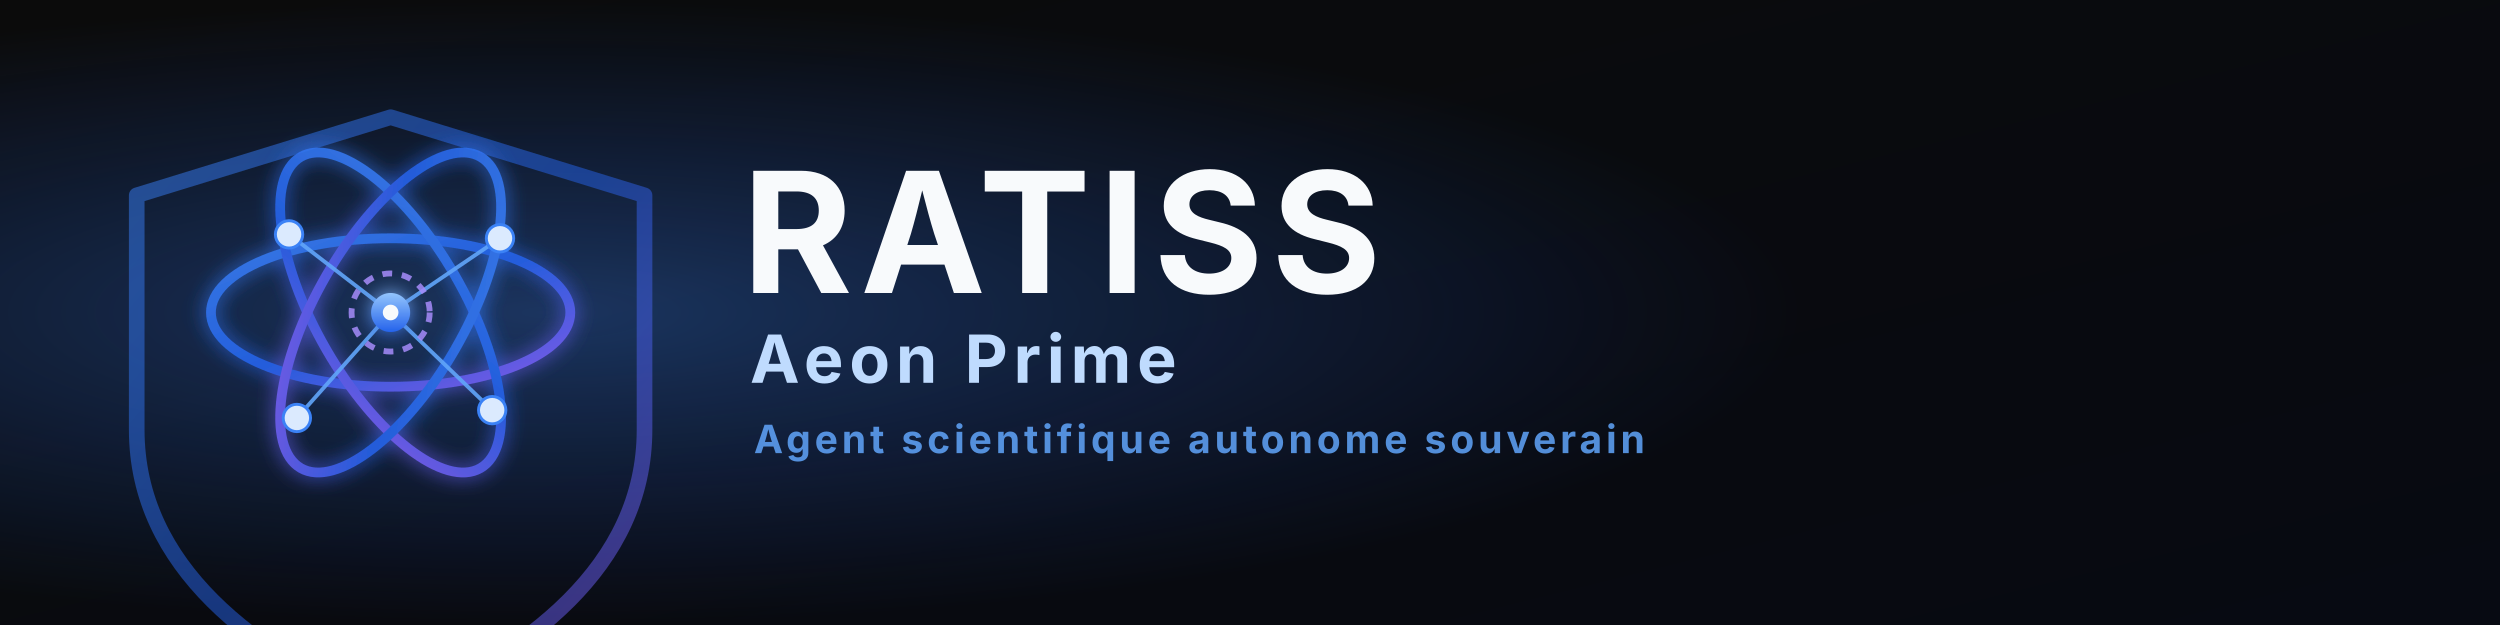
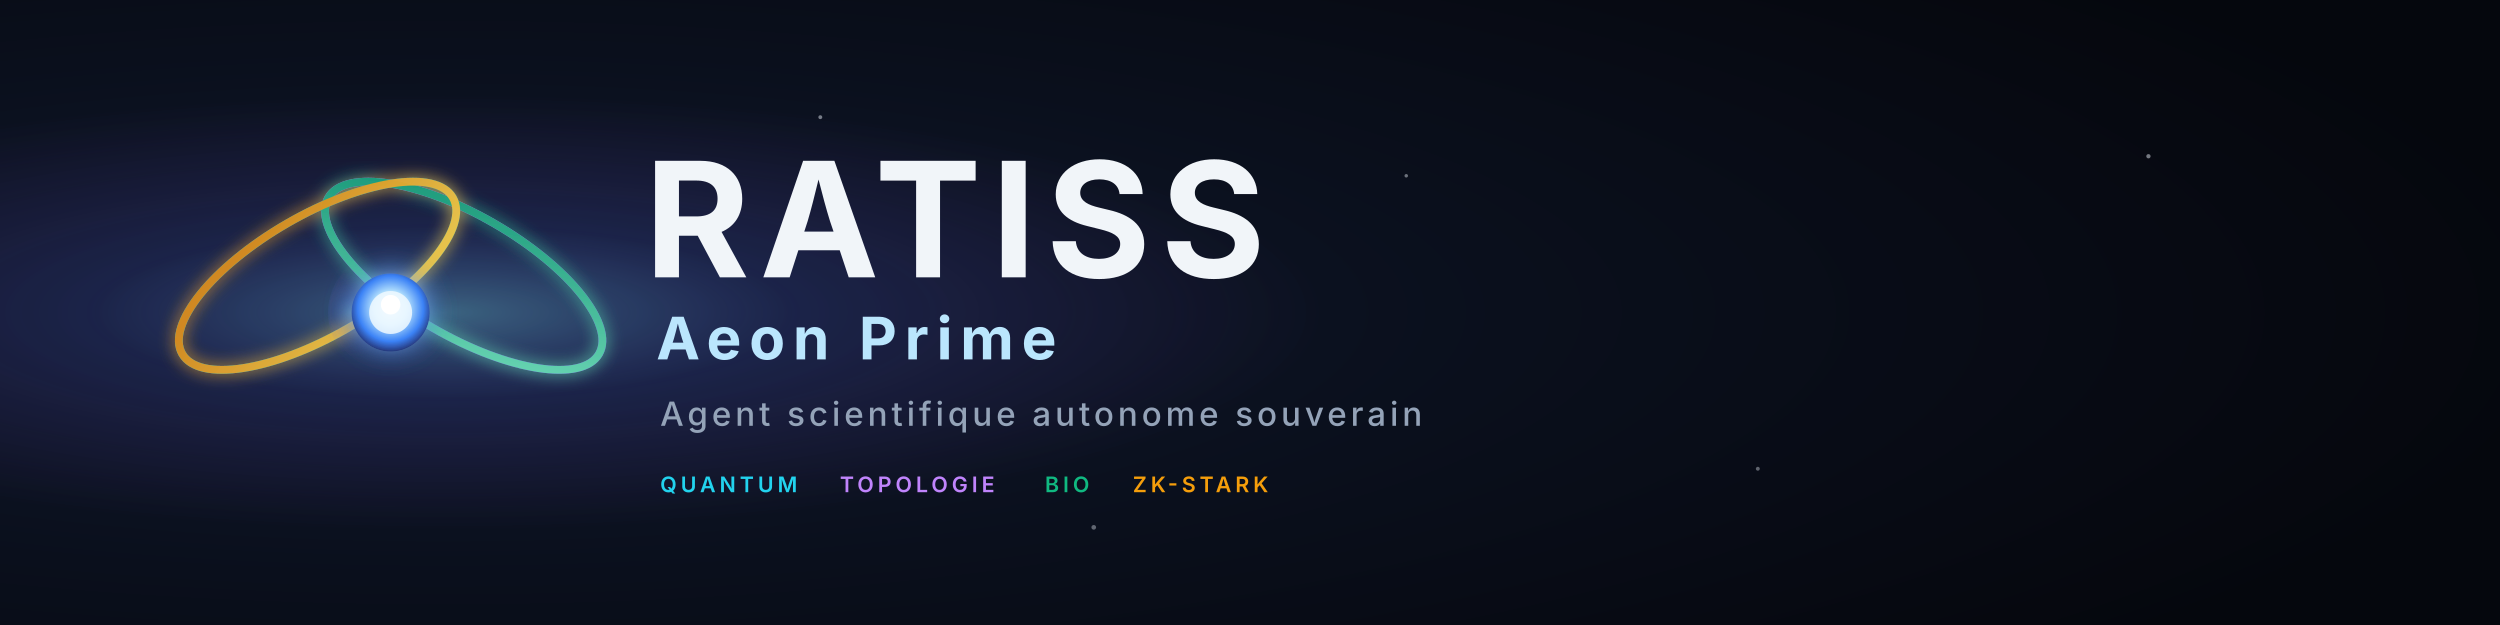
<svg xmlns="http://www.w3.org/2000/svg" viewBox="0 0 1280 320" width="1280" height="320" role="img" aria-label="RATISS Aeon Prime">
  <defs>
-     <linearGradient id="bg" x1="0" y1="0" x2="1" y2="1">
-       <stop offset="0" stop-color="#0b0b0b" />
-       <stop offset="1" stop-color="#070a12" />
+     <radialGradient id="bg" cx="0.18" cy="0.5" r="0.85">
+       <stop offset="0" stop-color="#0f1a2e" />
+       <stop offset="0.5" stop-color="#0a0f1c" />
+       <stop offset="1" stop-color="#05070d" />
+     </radialGradient>
+     <radialGradient id="bloom" cx="0.18" cy="0.5" r="0.35">
+       <stop offset="0" stop-color="#7dd3fc" stop-opacity="0.4" />
+       <stop offset="0.4" stop-color="#6366f1" stop-opacity="0.16" />
+       <stop offset="1" stop-color="#a855f7" stop-opacity="0" />
+     </radialGradient>
+     <linearGradient id="gQuantum" x1="0" y1="0" x2="1" y2="1">
+       <stop offset="0" stop-color="#22d3ee" />
+       <stop offset="1" stop-color="#0891b2" />
    </linearGradient>
-     <linearGradient id="ring" x1="0" y1="0" x2="1" y2="1">
-       <stop offset="0" stop-color="#3b82f6" />
-       <stop offset="0.5" stop-color="#2563eb" />
-       <stop offset="1" stop-color="#8b5cf6" />
+     <linearGradient id="gTopo" x1="0" y1="0" x2="1" y2="1">
+       <stop offset="0" stop-color="#c084fc" />
+       <stop offset="1" stop-color="#7c3aed" />
    </linearGradient>
-     <linearGradient id="core" x1="0" y1="0" x2="0" y2="1">
-       <stop offset="0" stop-color="#93c5fd" />
-       <stop offset="1" stop-color="#2563eb" />
+     <linearGradient id="gBio" x1="0" y1="0" x2="1" y2="1">
+       <stop offset="0" stop-color="#6ee7b7" />
+       <stop offset="1" stop-color="#059669" />
    </linearGradient>
-     <radialGradient id="halo" cx="0.22" cy="0.5" r="0.5">
-       <stop offset="0" stop-color="#3b82f6" stop-opacity="0.35" />
-       <stop offset="1" stop-color="#2563eb" stop-opacity="0" />
+     <linearGradient id="gCrypto" x1="0" y1="0" x2="1" y2="1">
+       <stop offset="0" stop-color="#fcd34d" />
+       <stop offset="1" stop-color="#d97706" />
+     </linearGradient>
+     <radialGradient id="gCore" cx="0.5" cy="0.45" r="0.6">
+       <stop offset="0" stop-color="#ffffff" />
+       <stop offset="0.35" stop-color="#bae6fd" />
+       <stop offset="0.7" stop-color="#3b82f6" />
+       <stop offset="1" stop-color="#1e1b4b" />
    </radialGradient>
    <filter id="glow" x="-60%" y="-60%" width="220%" height="220%">
-       <feGaussianBlur stdDeviation="5" result="b" />
+       <feGaussianBlur stdDeviation="4" result="b" />
+       <feMerge>
+         <feMergeNode in="b" />
+         <feMergeNode in="SourceGraphic" />
+       </feMerge>
+     </filter>
+     <filter id="coreGlow" x="-100%" y="-100%" width="300%" height="300%">
+       <feGaussianBlur stdDeviation="7" result="b" />
      <feMerge>
        <feMergeNode in="b" />
        <feMergeNode in="SourceGraphic" />
      </feMerge>
    </filter>
  </defs>
  <rect width="1280" height="320" fill="url(#bg)" />
-   <rect width="1280" height="320" fill="url(#halo)" />
+   <rect width="1280" height="320" fill="url(#bloom)" />
+   <g fill="#e2e8f0">
+     <circle cx="420" cy="60" r="1" opacity="0.5" />
+     <circle cx="560" cy="270" r="1.2" opacity="0.4" />
+     <circle cx="720" cy="90" r="0.9" opacity="0.45" />
+     <circle cx="900" cy="240" r="1" opacity="0.4" />
+     <circle cx="1100" cy="80" r="1.1" opacity="0.5" />
+   </g>
  <g transform="translate(200 160)">
-     <path d="M0 -100 L130 -60 V60 C130 130 70 175 0 205 C-70 175 -130 130 -130 60 V-60 Z" fill="none" stroke="url(#ring)" stroke-width="8" stroke-linejoin="round" opacity="0.5" transform="translate(0 0)" />
-     <g fill="none" stroke="url(#ring)" stroke-width="5" opacity="0.9" filter="url(#glow)">
-       <ellipse rx="92" ry="38" />
-       <ellipse rx="92" ry="38" transform="rotate(60)" />
-       <ellipse rx="92" ry="38" transform="rotate(120)" />
+     <g filter="url(#glow)">
+       <ellipse rx="80" ry="31" fill="none" stroke="url(#gQuantum)" stroke-width="4" opacity="0.92" transform="rotate(-30) translate(-23 -35)" />
+       <ellipse rx="80" ry="31" fill="none" stroke="url(#gTopo)" stroke-width="4" opacity="0.92" transform="rotate(30) translate(23 -35)" />
+       <ellipse rx="80" ry="31" fill="none" stroke="url(#gBio)" stroke-width="4" opacity="0.92" transform="rotate(-150) translate(-23 35)" />
+       <ellipse rx="80" ry="31" fill="none" stroke="url(#gCrypto)" stroke-width="4" opacity="0.92" transform="rotate(150) translate(23 35)" />
    </g>
-     <g fill="#bfdbfe" stroke="#60a5fa" stroke-width="2" opacity="0.9">
-       <line x1="0" y1="0" x2="-52" y2="-40" />
-       <line x1="0" y1="0" x2="56" y2="-38" />
-       <line x1="0" y1="0" x2="-48" y2="54" />
-       <line x1="0" y1="0" x2="52" y2="50" />
-     </g>
-     <g fill="#dbeafe" stroke="#3b82f6" stroke-width="1.5">
-       <circle cx="-52" cy="-40" r="7" />
-       <circle cx="56" cy="-38" r="7" />
-       <circle cx="-48" cy="54" r="7" />
-       <circle cx="52" cy="50" r="7" />
-     </g>
-     <circle r="20" fill="none" stroke="#a78bfa" stroke-width="3" opacity="0.85" stroke-dasharray="5 5" />
-     <circle r="10" fill="url(#core)" filter="url(#glow)" />
-     <circle r="4" fill="#f8fafc" />
+     <circle r="32" fill="url(#bloom)" opacity="0.7" />
+     <circle r="20" fill="url(#gCore)" filter="url(#coreGlow)" />
+     <circle r="11" fill="#f0f9ff" opacity="0.85" />
+     <circle cx="0" cy="-4" r="5" fill="#ffffff" />
  </g>
-   <g fill="#f8fafc" font-family="'Space Grotesk', 'Inter', sans-serif" font-weight="700" text-rendering="geometricPrecision">
-     <text x="380" y="150" font-size="86" letter-spacing="4">RATISS</text>
-     <text x="384" y="196" font-size="34" letter-spacing="3" fill="#bfdbfe">Aeon Prime</text>
-     <text x="386" y="232" font-size="20" letter-spacing="2" fill="#60a5fa" opacity="0.85">Agent scientifique autonome souverain</text>
+   <g font-family="'Space Grotesk','Inter',sans-serif" font-weight="700" text-rendering="geometricPrecision">
+     <text x="330" y="142" font-size="82" letter-spacing="5" fill="#f1f5f9">RATISS</text>
+     <text x="336" y="184" font-size="30" letter-spacing="4" fill="#bae6fd">Aeon Prime</text>
+     <text x="338" y="218" font-size="17" letter-spacing="2" fill="#94a3b8" font-weight="500">Agent scientifique autonome souverain</text>
+   </g>
+   <g font-family="'Inter',sans-serif" font-size="11" letter-spacing="2" font-weight="600">
+     <text x="338" y="252" fill="#22d3ee">QUANTUM</text>
+     <text x="430" y="252" fill="#c084fc">TOPOLOGIE</text>
+     <text x="535" y="252" fill="#10b981">BIO</text>
+     <text x="580" y="252" fill="#f59e0b">ZK-STARK</text>
  </g>
</svg>
